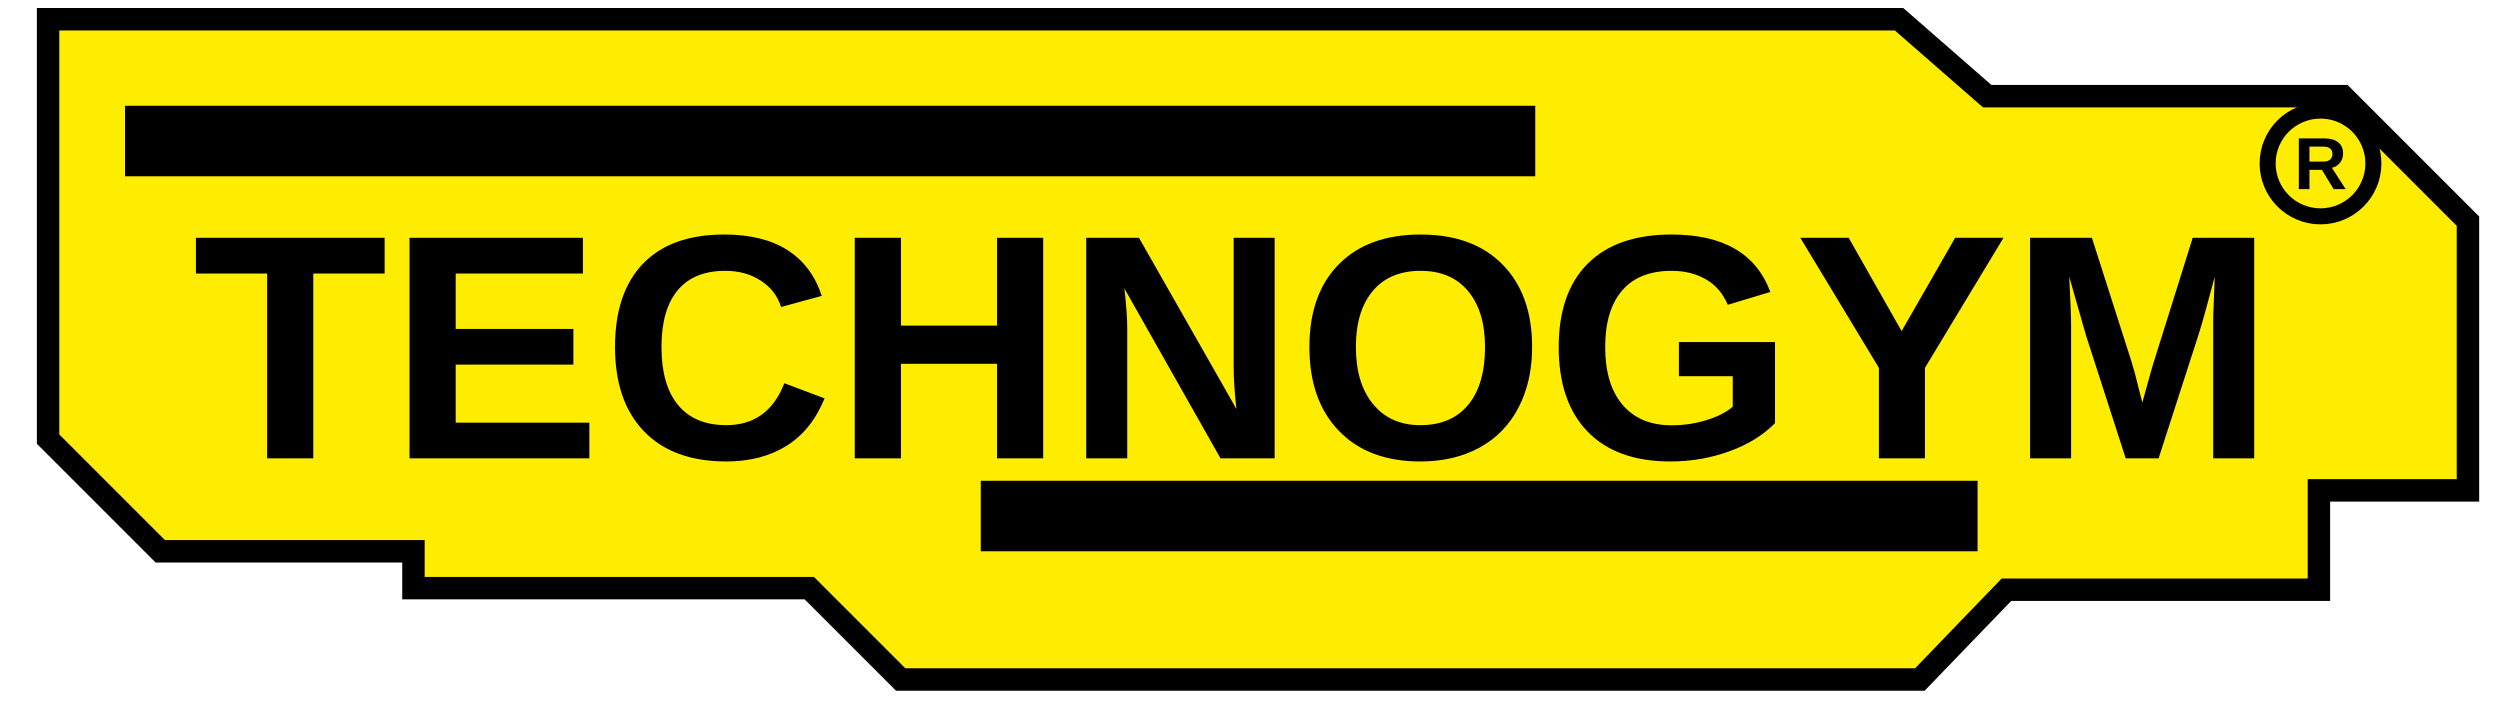
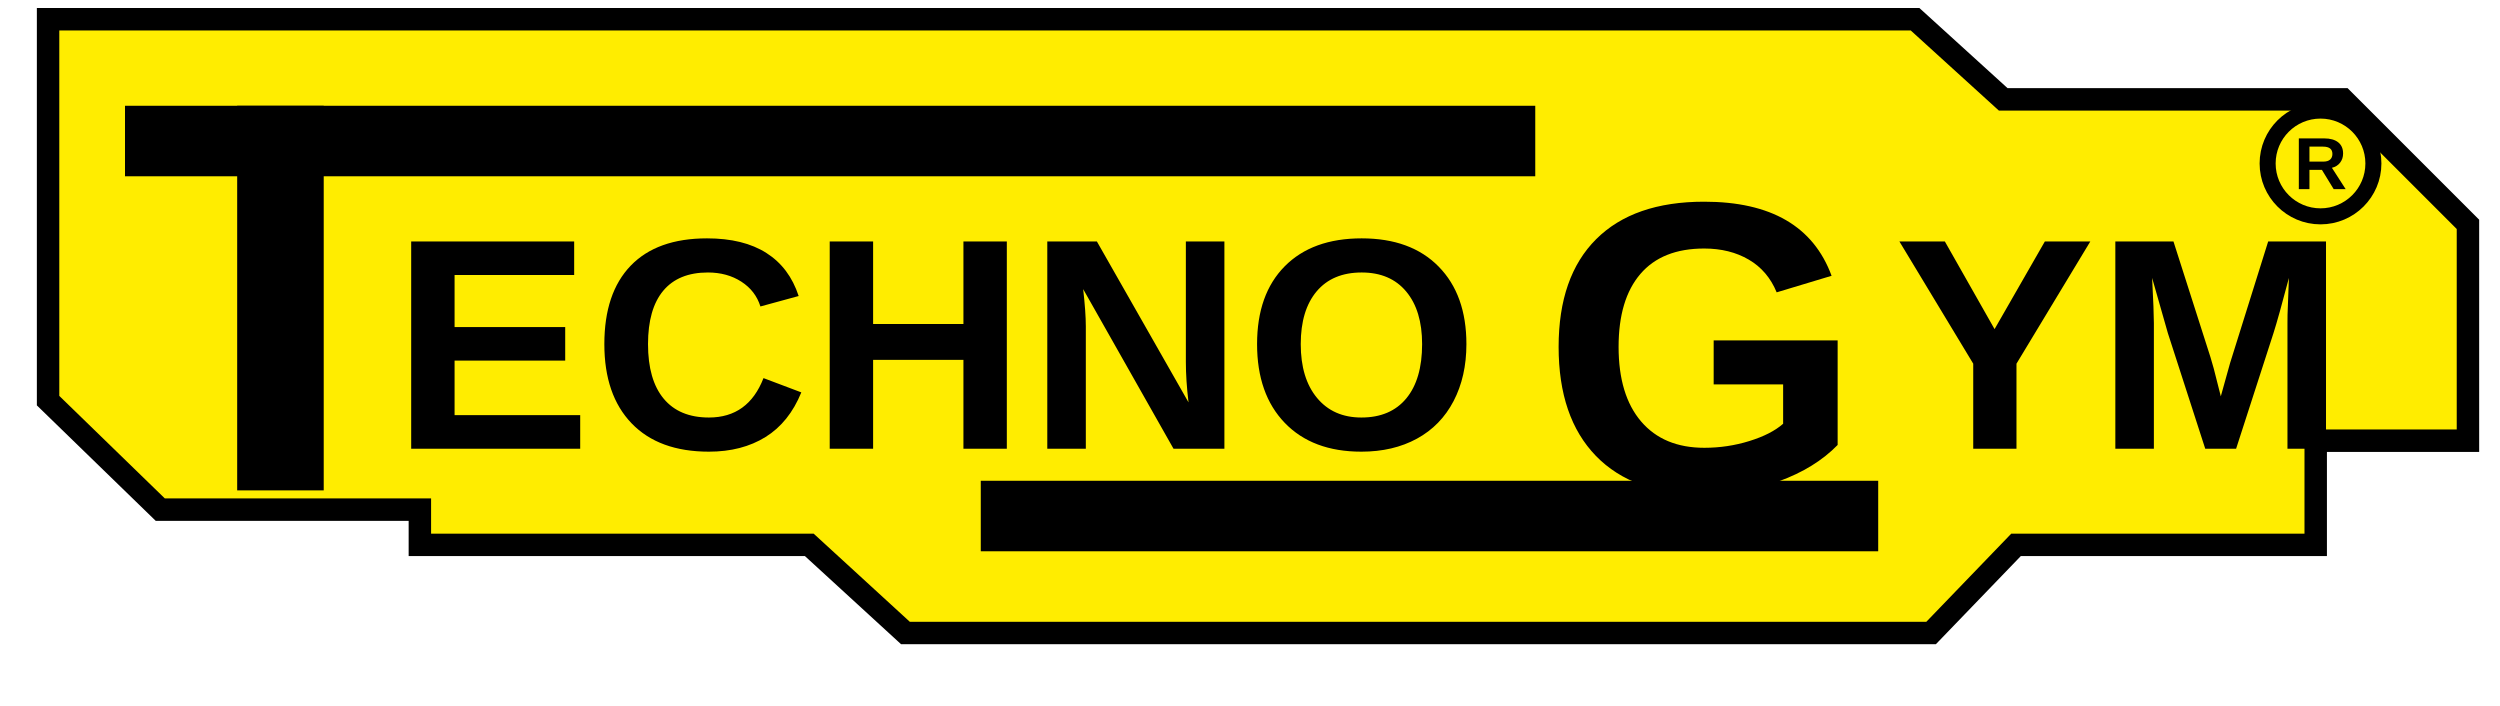
<svg xmlns="http://www.w3.org/2000/svg" viewBox="0 0 1560 440" role="img" aria-label="Technogym">
-   <path d="M30 12 H1185 L1240 60 H1462 L1540 138 V306 H1447 V368 H1252 L1198 424 H562 L505 367 H258 V344 H100 L30 274 Z" fill="#FFED00" stroke="#000000" stroke-width="14" stroke-linejoin="miter" />
+   <path d="M30 12 H1195 L1250 62 H1462 L1540 140 V275 H1445 V340 H1258 L1205 395 H565 L505 340 H262 V318 H100 L30 250 Z" fill="#FFED00" stroke="#000000" stroke-width="14" stroke-linejoin="miter" />
  <rect x="78" y="66" width="880" height="44" fill="#000000" />
-   <rect x="612" y="300" width="622" height="44" fill="#000000" />
-   <text x="120" y="286" textLength="1270" lengthAdjust="spacingAndGlyphs" font-family="'Arial Black', Arial, Helvetica, sans-serif" font-weight="900" font-size="200" fill="#000000">TECHNOGYM</text>
+   <rect x="148" y="66" width="54" height="240" fill="#000000" />
+   <text x="244" y="280" textLength="696" lengthAdjust="spacingAndGlyphs" font-family="Arial, Helvetica, sans-serif" font-weight="700" font-size="188" fill="#000000">ECHNO</text>
+   <text x="962" y="306" textLength="208" lengthAdjust="spacingAndGlyphs" font-family="Arial, Helvetica, sans-serif" font-weight="700" font-size="258" fill="#000000">G</text>
+   <text x="1182" y="280" textLength="238" lengthAdjust="spacingAndGlyphs" font-family="Arial, Helvetica, sans-serif" font-weight="700" font-size="188" fill="#000000">YM</text>
+   <rect x="612" y="300" width="560" height="44" fill="#000000" />
  <circle cx="1448" cy="102" r="33" fill="none" stroke="#000000" stroke-width="10" />
  <text x="1448" y="118" text-anchor="middle" font-family="Arial, Helvetica, sans-serif" font-weight="800" font-size="46" fill="#000000">R</text>
</svg>
